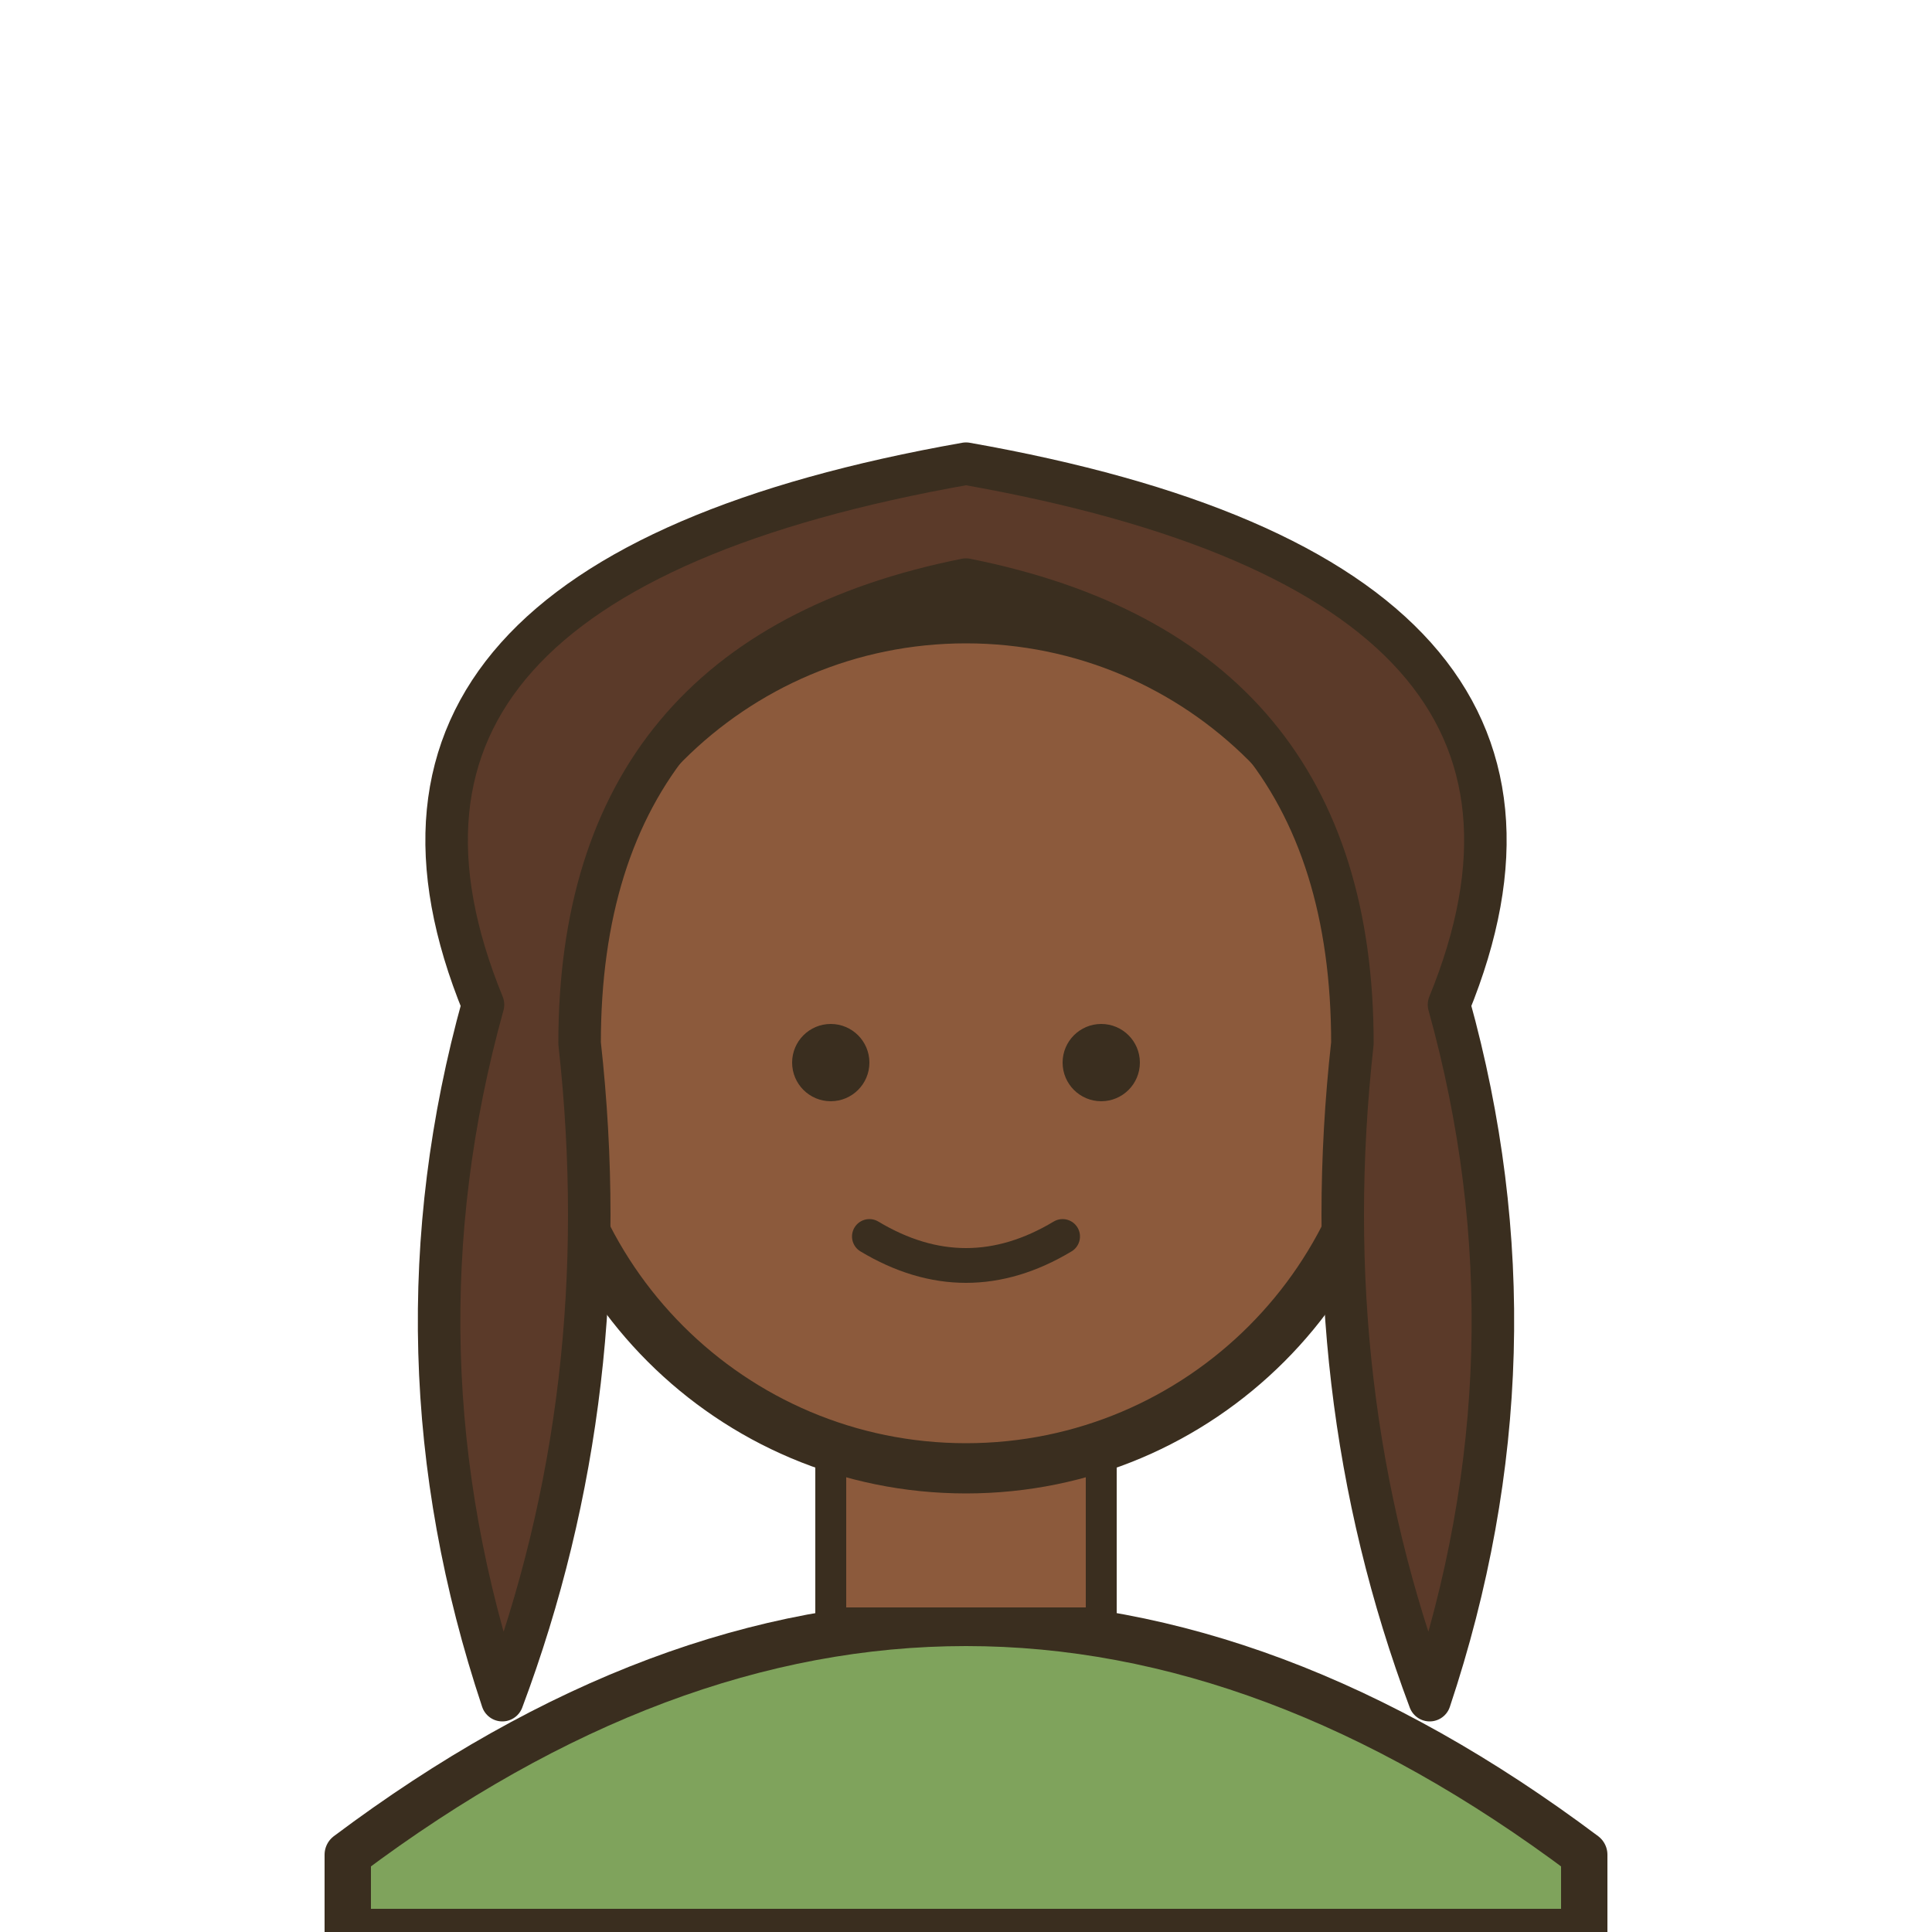
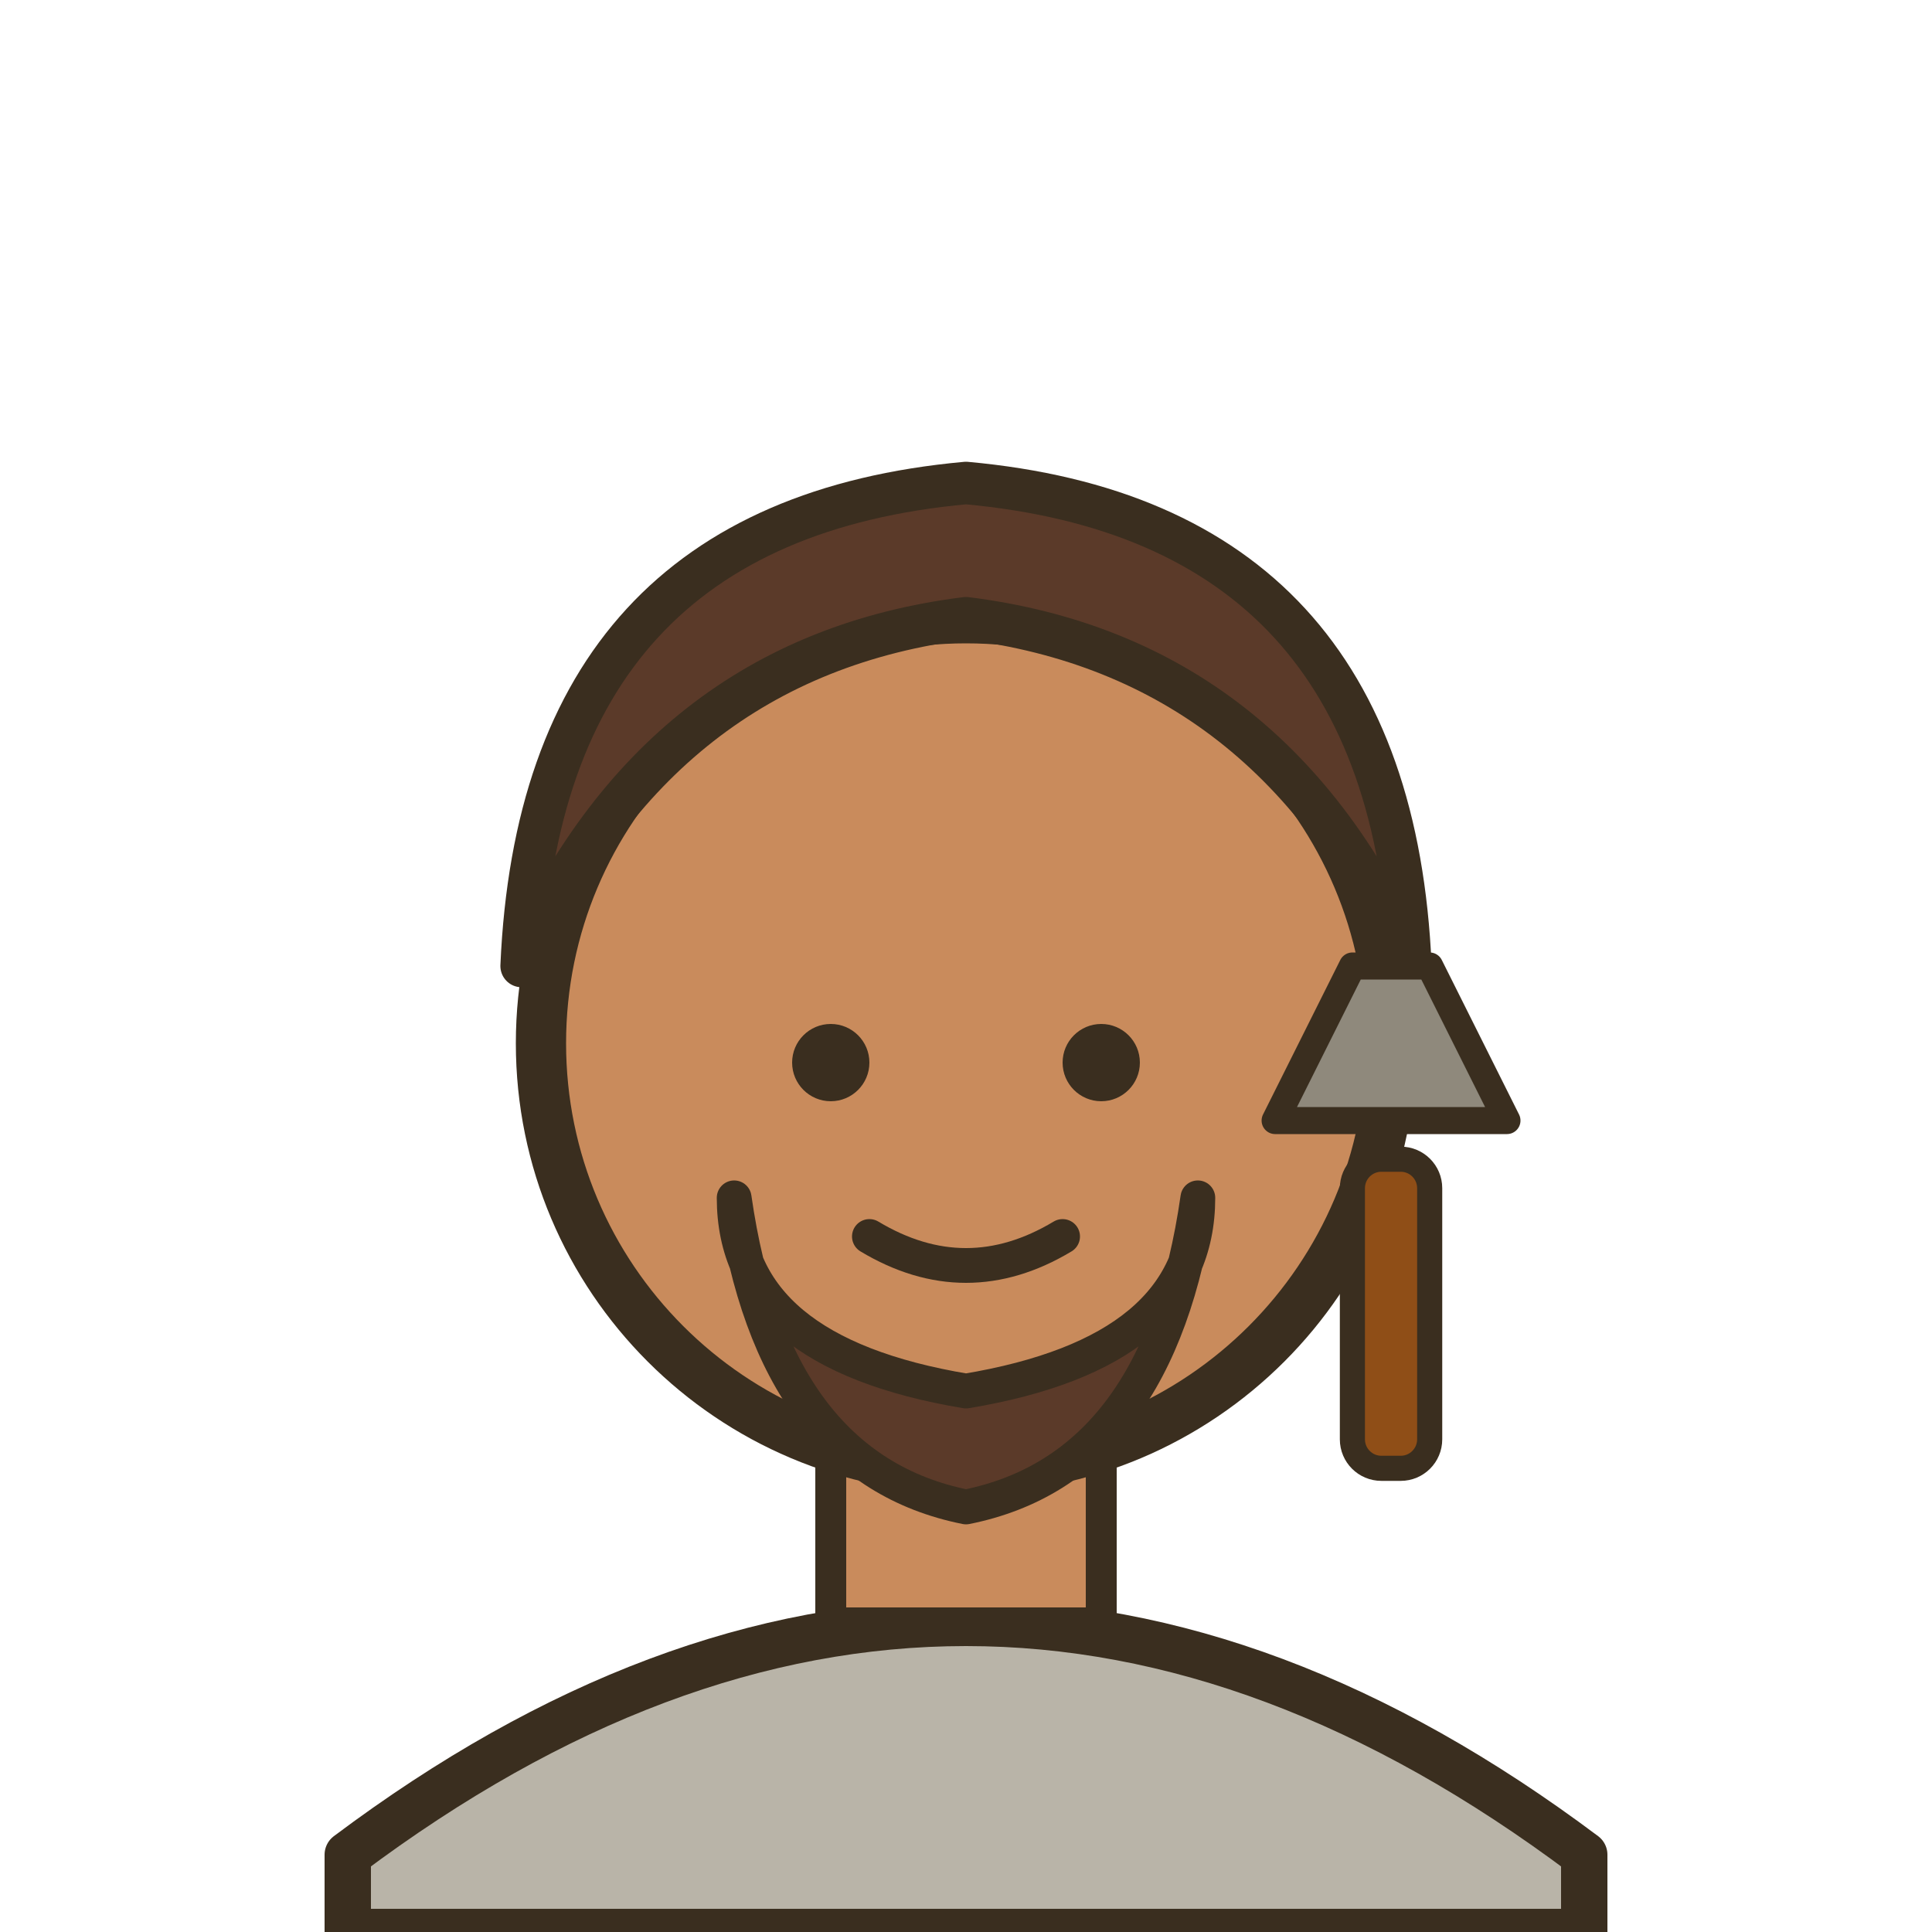
<svg xmlns="http://www.w3.org/2000/svg" viewBox="0 0 100 100" width="100" height="100" preserveAspectRatio="none">
-   <path d="M 18 96 Q 50 72 82 96 L 82 100 L 18 100 Z" fill="#7FA35C" stroke="#3A2E1F" stroke-width="2.4" stroke-linejoin="round" />
-   <rect x="43" y="68" width="14" height="16" fill="#8C5A3C" stroke="#3A2E1F" stroke-width="1.6" />
-   <circle cx="50" cy="54" r="22" fill="#8C5A3C" stroke="#3A2E1F" stroke-width="2.6" />
-   <path d="M 25 52 Q 16 30 50 24 Q 84 30 75 52 Q 80 70 74 88 Q 68 72 70 54 Q 70 34 50 30 Q 30 34 30 54 Q 32 72 26 88 Q 20 70 25 52 Z" fill="#5B3A29" stroke="#3A2E1F" stroke-width="2.2" stroke-linejoin="round" />
+   <path d="M 18 96 Q 50 72 82 96 L 82 100 L 18 100 Z" fill="#B9B4A8" stroke="#3A2E1F" stroke-width="2.4" stroke-linejoin="round" />
+   <rect x="43" y="68" width="14" height="16" fill="#C98B5C" stroke="#3A2E1F" stroke-width="1.6" />
+   <circle cx="50" cy="54" r="22" fill="#C98B5C" stroke="#3A2E1F" stroke-width="2.6" />
+   <path d="M 38 62 Q 40 76 50 78 Q 60 76 62 62 Q 62 70 50 72 Q 38 70 38 62 Z" fill="#5B3A29" stroke="#3A2E1F" stroke-width="1.8" stroke-linejoin="round" />
+   <path d="M 27 50 Q 28 27 50 25 Q 72 27 73 50 Q 66 34 50 32 Q 34 34 27 50 Z" fill="#5B3A29" stroke="#3A2E1F" stroke-width="2.2" stroke-linejoin="round" />
  <circle cx="43" cy="55" r="2" fill="#3A2E1F" />
  <circle cx="57" cy="55" r="2" fill="#3A2E1F" />
  <path d="M 45 64 Q 50 67 55 64" stroke="#3A2E1F" stroke-width="1.8" fill="none" stroke-linecap="round" />
+   <rect x="70" y="60" width="4" height="16" rx="1.5" fill="#8F4E17" stroke="#3A2E1F" stroke-width="1.3" />
+   <path d="M 66 58 L 78 58 L 74 50 L 70 50 Z" fill="#8F897C" stroke="#3A2E1F" stroke-width="1.4" stroke-linejoin="round" />
</svg>
